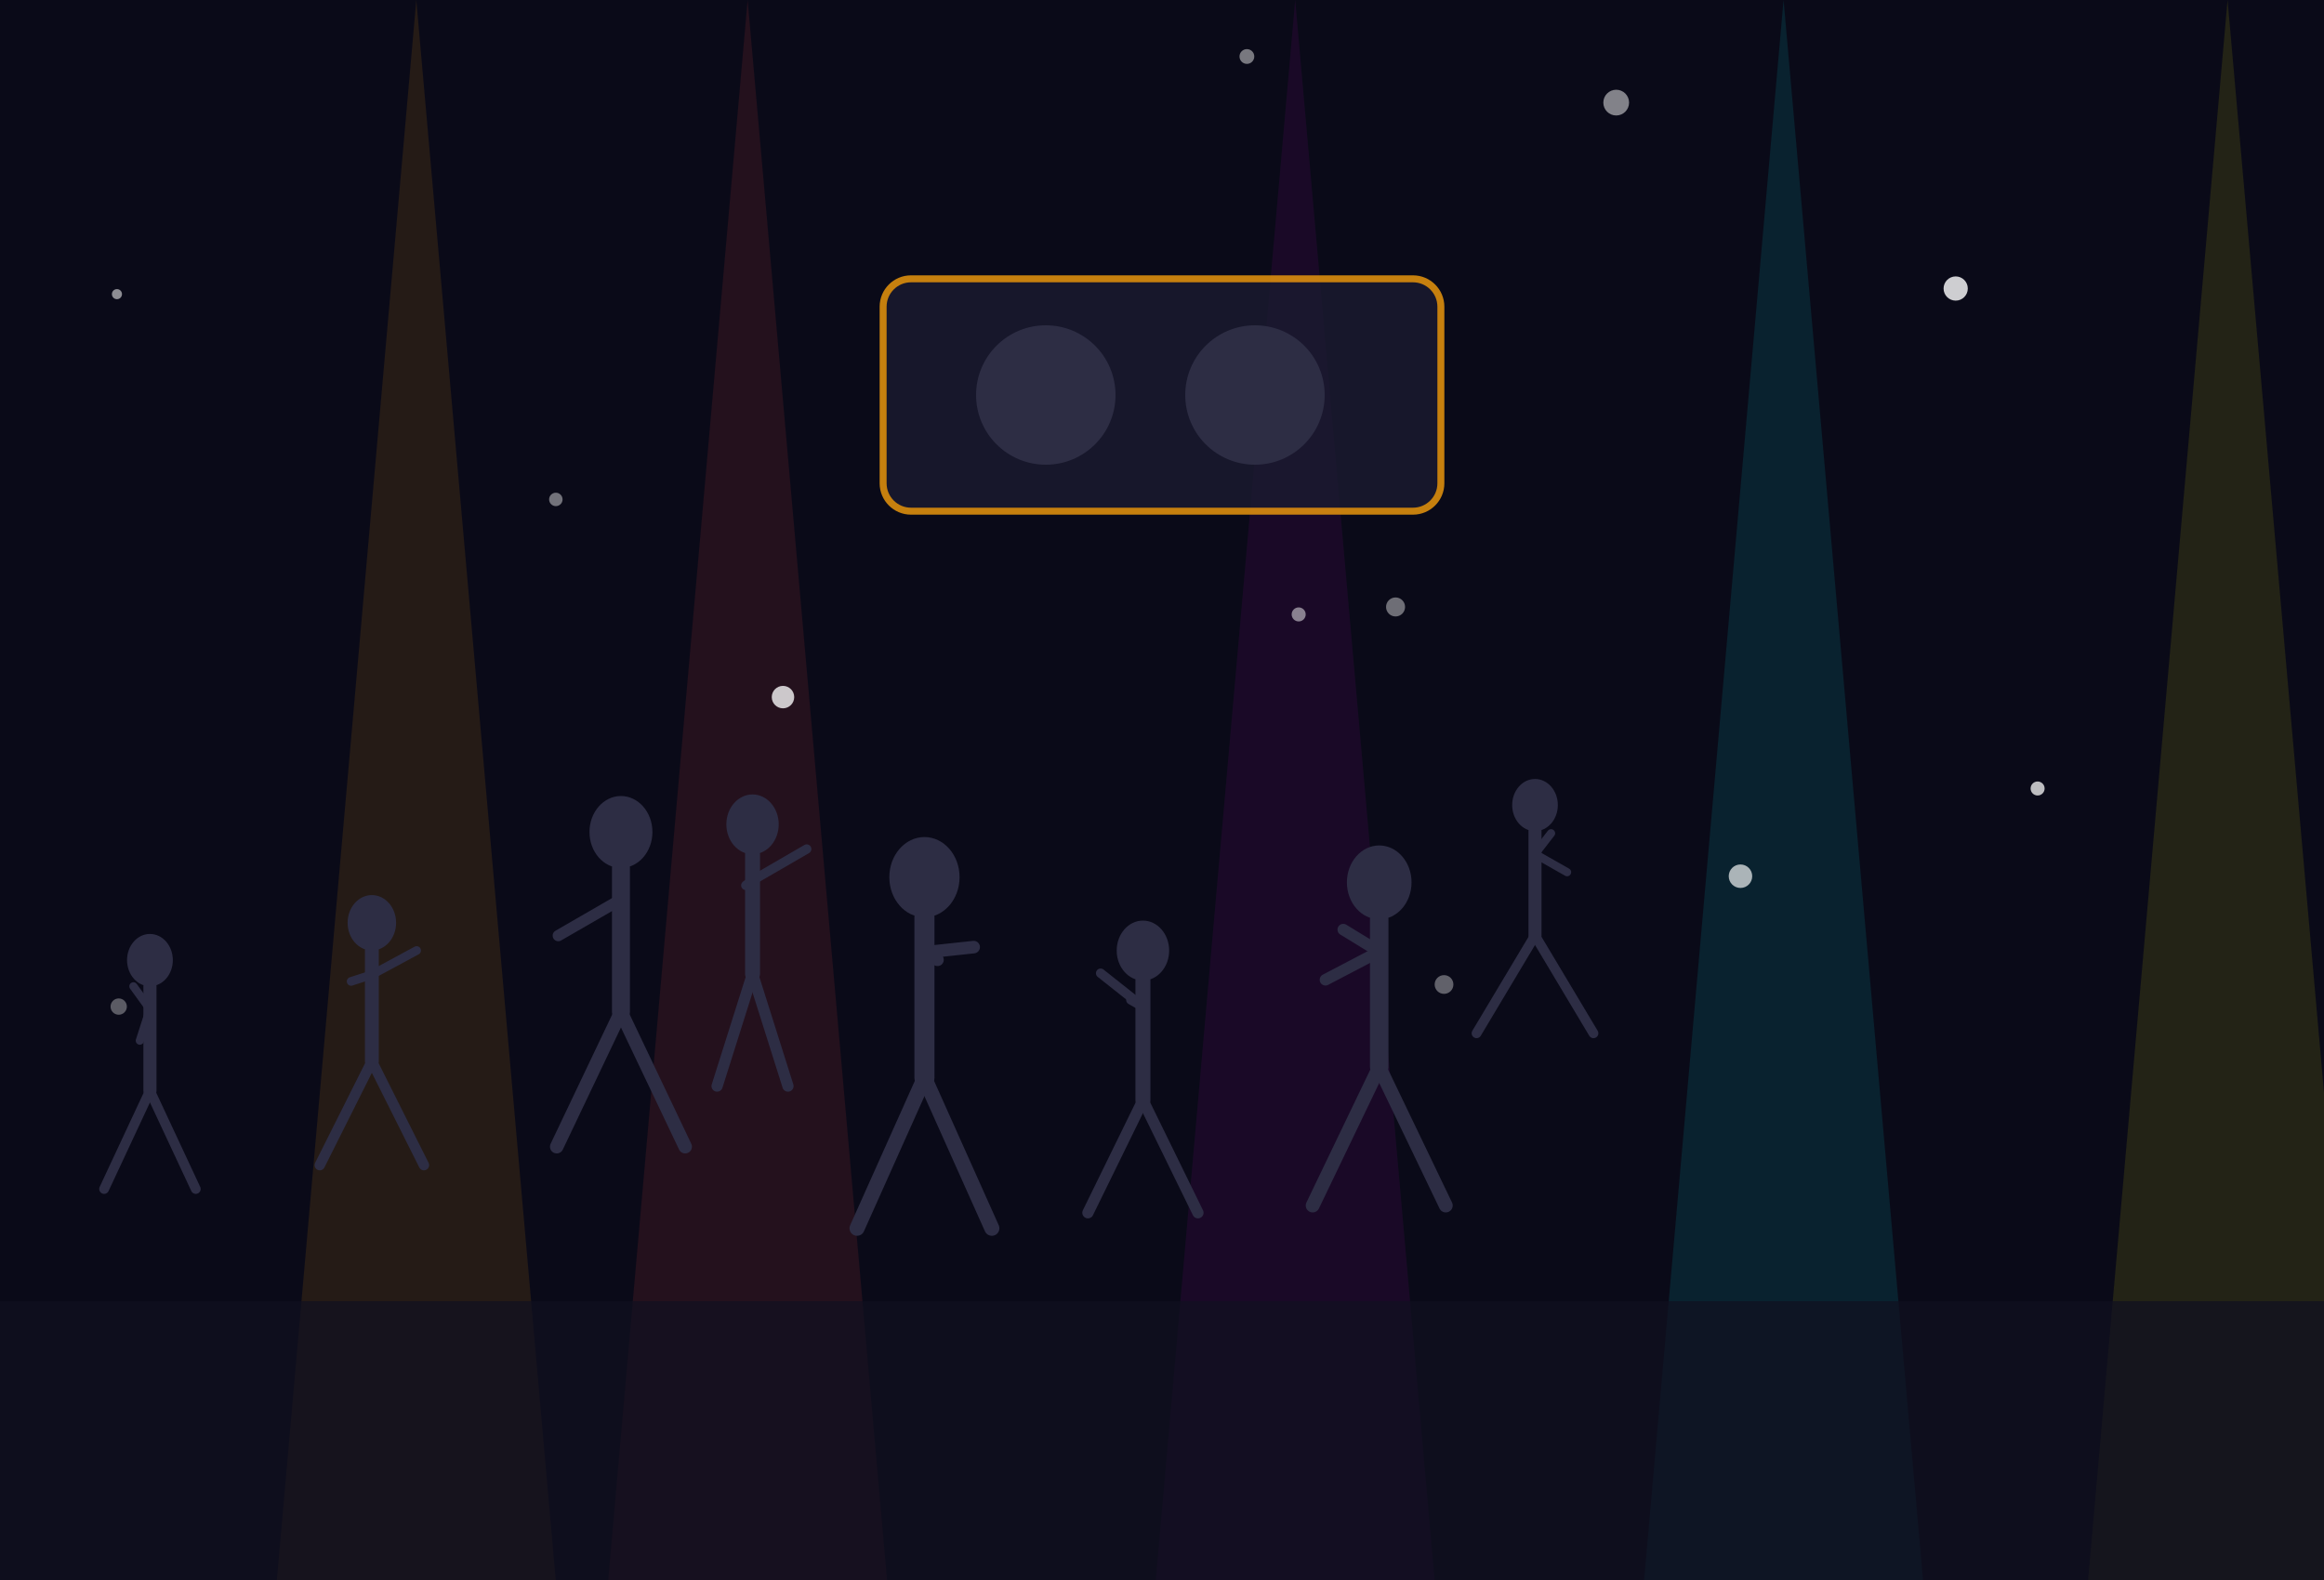
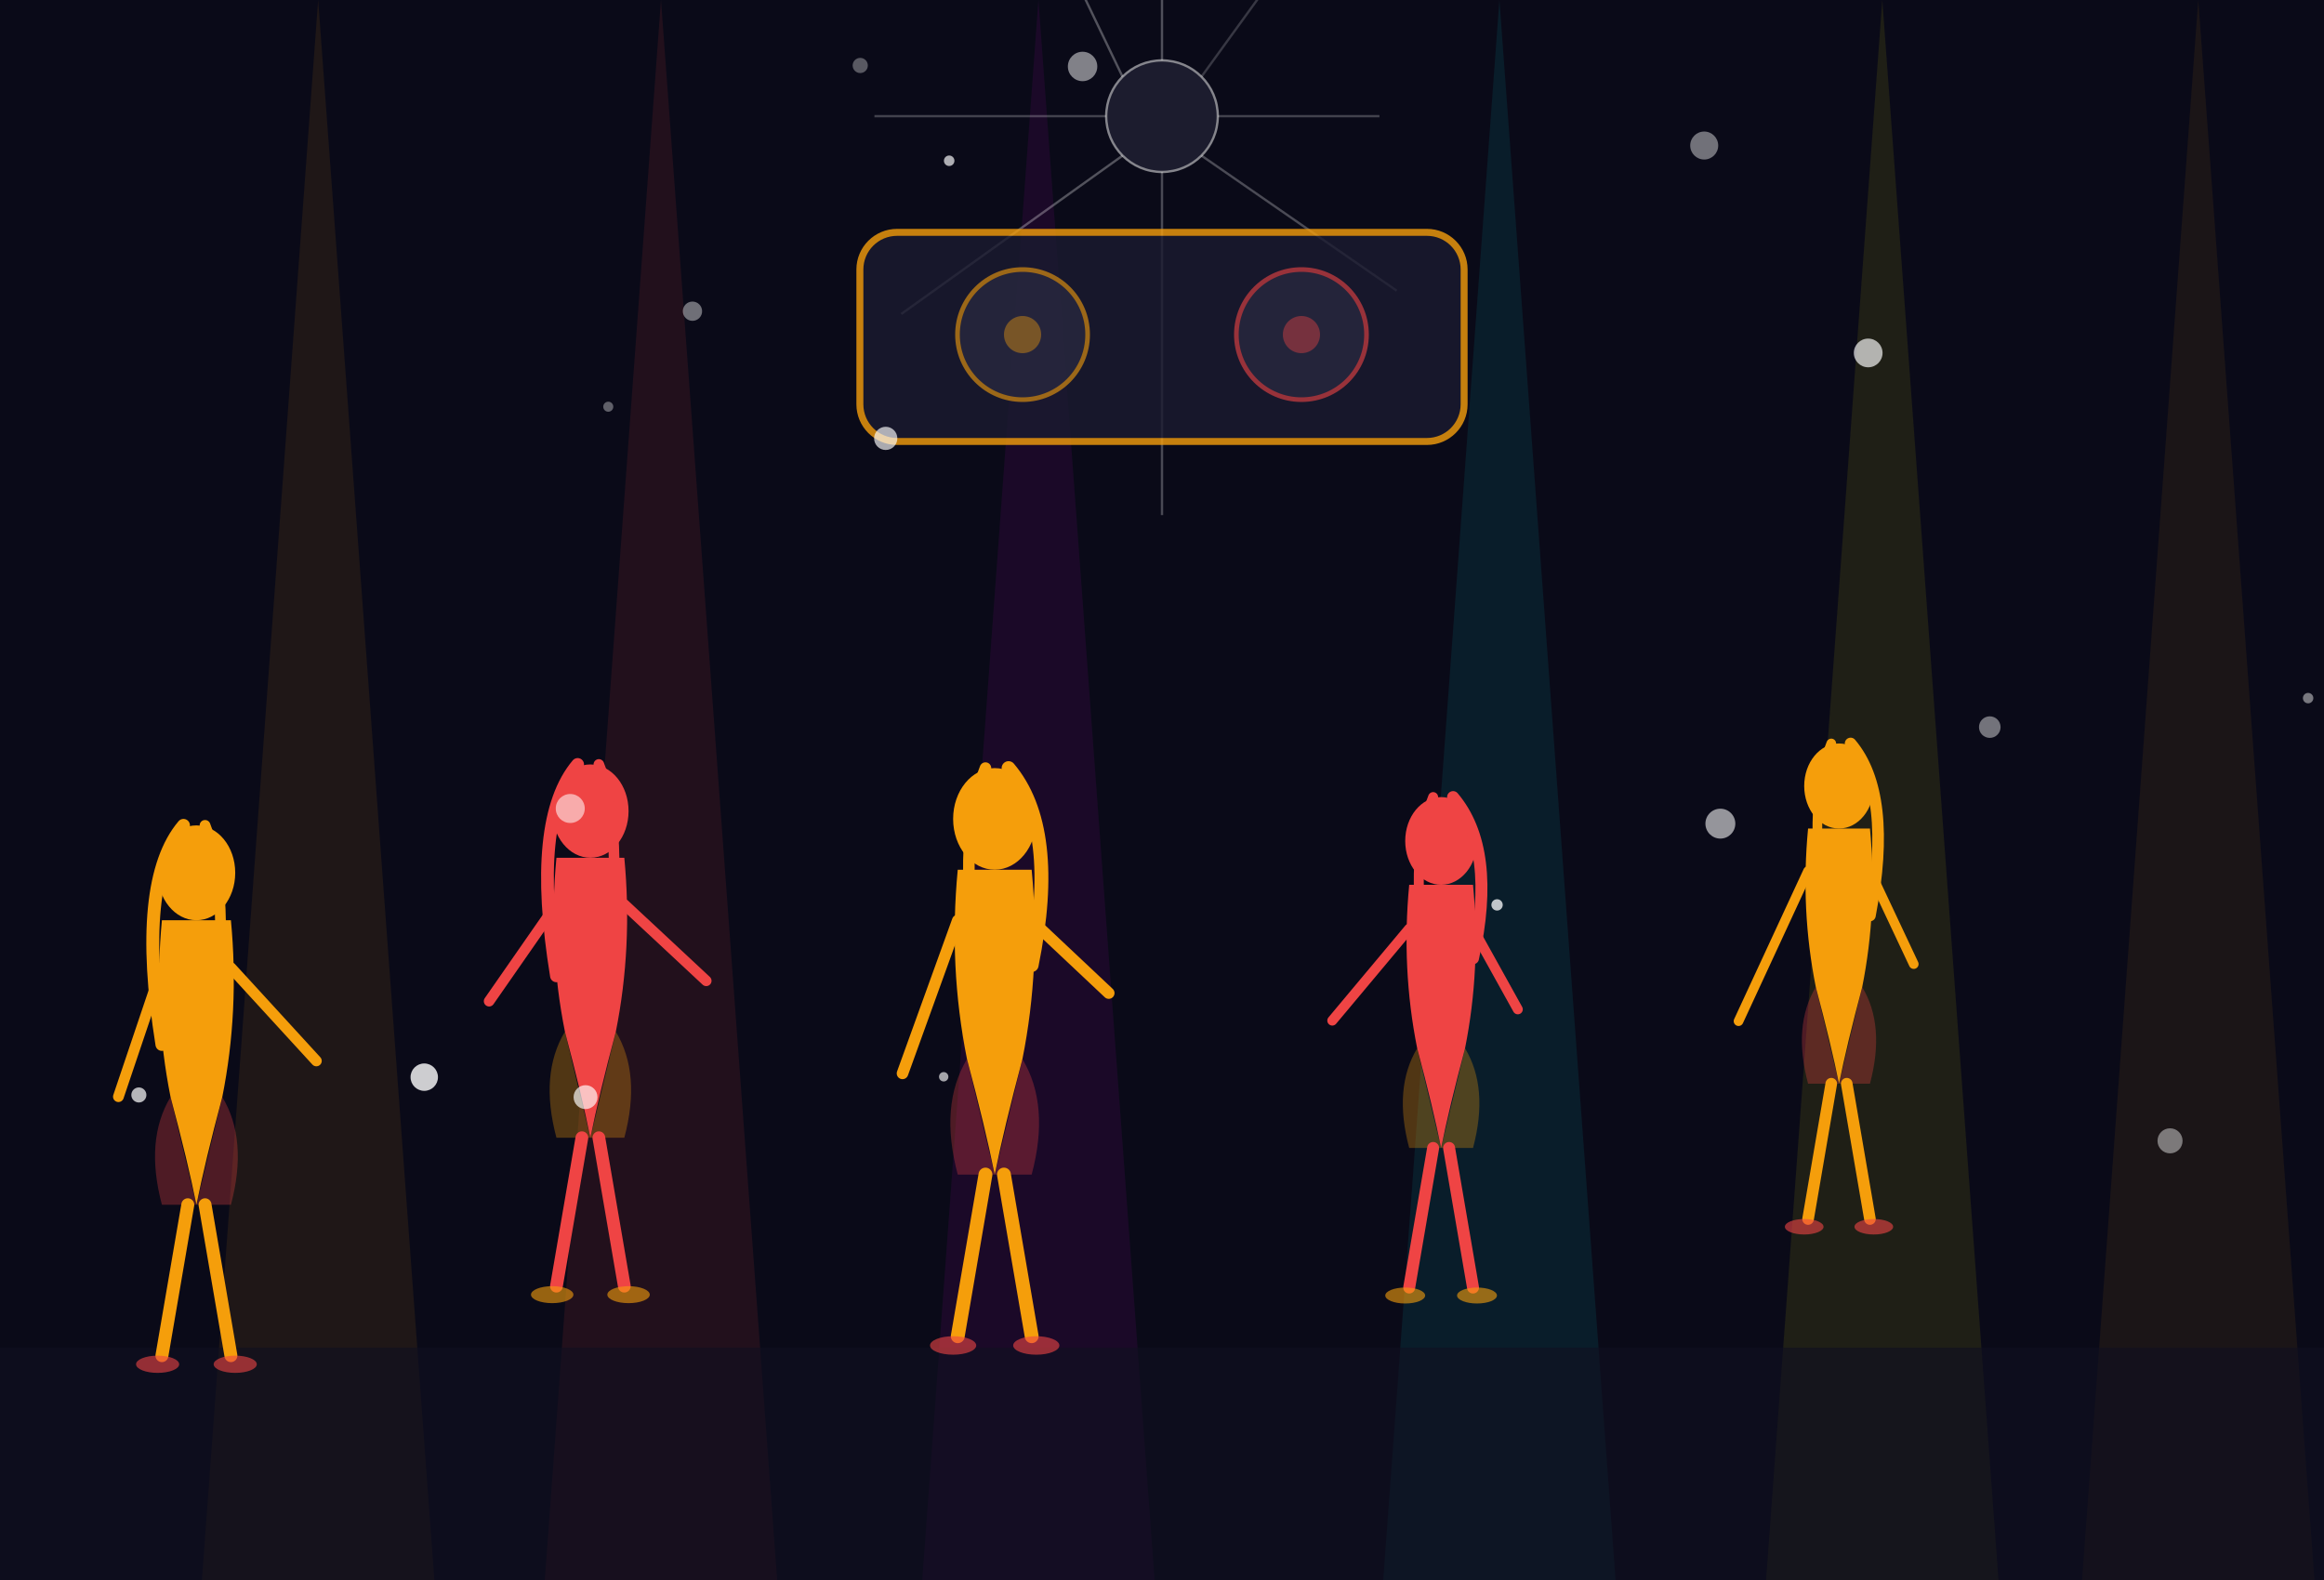
<svg xmlns="http://www.w3.org/2000/svg" viewBox="0 0 500 340" width="500" height="340">
  <rect width="500" height="340" fill="#0a0a18" />
-   <polygon points="89.564,0 59.564,340 119.564,340" fill="#f59e0b" opacity="0.114" />
-   <polygon points="160.85,0 130.85,340 190.85,340" fill="#ef4444" opacity="0.117" />
-   <polygon points="278.659,0 248.659,340 308.659,340" fill="#ff00ff" opacity="0.07" />
-   <polygon points="383.727,0 353.727,340 413.727,340" fill="#00ffff" opacity="0.1" />
-   <polygon points="479.252,0 449.252,340 509.252,340" fill="#ffff00" opacity="0.102" />
-   <rect x="190" y="60" width="120" height="50" rx="6" fill="#1a1a30" stroke="#f59e0b" stroke-width="1.5" opacity="0.8" />
-   <rect x="210" y="70" width="30" height="30" rx="15" fill="#2d2d44" />
-   <rect x="255" y="70" width="30" height="30" rx="15" fill="#2d2d44" />
-   <rect x="0" y="280" width="500" height="60" fill="#0f0f20" opacity="0.7" />
-   <g transform="translate(32.25901,234.7472) scale(0.7035536)">
-     <ellipse cx="0" cy="-40" rx="7" ry="8" fill="#2d2d44" />
-     <line x1="0" y1="-32" x2="0" y2="0" stroke="#2d2d44" stroke-width="4" stroke-linecap="round" />
-     <line x1="0" y1="0" x2="-14.013" y2="30" stroke="#2d2d44" stroke-width="3" stroke-linecap="round" />
-     <line x1="0" y1="0" x2="14.013" y2="30" stroke="#2d2d44" stroke-width="3" stroke-linecap="round" />
-     <line x1="0" y1="-25" x2="-3.091" y2="-15.37" stroke="#2d2d44" stroke-width="2.5" stroke-linecap="round" />
-     <line x1="0" y1="-25" x2="-5.056" y2="-31.983" stroke="#2d2d44" stroke-width="2.5" stroke-linecap="round" />
+   <polygon points="68.449,0 43.449,340 93.449,340" fill="#f59e0b" opacity="0.091" />
+   <polygon points="142.208,0 117.208,340 167.208,340" fill="#ef4444" opacity="0.108" />
+   <polygon points="223.415,0 198.415,340 248.415,340" fill="#ff00ff" opacity="0.071" />
+   <polygon points="322.593,0 297.593,340 347.593,340" fill="#00ffff" opacity="0.081" />
+   <polygon points="404.969,0 379.969,340 429.969,340" fill="#ffff00" opacity="0.089" />
+   <polygon points="472.949,0 447.949,340 497.949,340" fill="#f59e0b" opacity="0.077" />
+   <circle cx="250" cy="25" r="12" fill="#2d2d44" stroke="#fff" stroke-width="0.5" opacity="0.5" />
+   <line x1="262" y1="25" x2="296.779" y2="25" stroke="#fff" stroke-width="0.5" opacity="0.228" />
+   <line x1="258.485" y1="33.485" x2="300.48" y2="62.545" stroke="#fff" stroke-width="0.5" opacity="0.262" />
+   <line x1="250" y1="37" x2="250" y2="110.842" stroke="#fff" stroke-width="0.5" opacity="0.258" />
+   <line x1="241.515" y1="33.485" x2="193.908" y2="67.563" stroke="#fff" stroke-width="0.5" opacity="0.294" />
+   <line x1="238" y1="25" x2="188.133" y2="25" stroke="#fff" stroke-width="0.5" opacity="0.23" />
+   <line x1="241.515" y1="16.515" x2="212.362" y2="-44.251" stroke="#fff" stroke-width="0.5" opacity="0.293" />
+   <line x1="250" y1="13" x2="250" y2="-22.818" stroke="#fff" stroke-width="0.5" opacity="0.289" />
+   <line x1="258.485" y1="16.515" x2="283.665" y2="-18.254" stroke="#fff" stroke-width="0.5" opacity="0.187" />
+   <rect x="185" y="50" width="130" height="45" rx="8" fill="#1a1a30" stroke="#f59e0b" stroke-width="1.5" opacity="0.8" />
+   <circle cx="220" cy="72" r="14" fill="#2d2d44" stroke="#f59e0b" stroke-width="1" opacity="0.6" />
+   <circle cx="280" cy="72" r="14" fill="#2d2d44" stroke="#ef4444" stroke-width="1" opacity="0.6" />
+   <circle cx="220" cy="72" r="4" fill="#f59e0b" opacity="0.4" />
+   <circle cx="280" cy="72" r="4" fill="#ef4444" opacity="0.4" />
+   <rect x="0" y="290" width="500" height="50" fill="#0f0f20" opacity="0.6" />
+   <g transform="translate(42.25901,236.0604) scale(0.9276698)">
+     <ellipse cx="0" cy="-52" rx="9" ry="11" fill="#f59e0b" />
+     <path d="M-3,-63 Q-14,-50 -8,-12.19" stroke="#f59e0b" stroke-width="3" fill="none" stroke-linecap="round" />
+     <path d="M2,-63 Q8,-48 4,-15.19" stroke="#f59e0b" stroke-width="2.5" fill="none" stroke-linecap="round" />
+     <path d="M-8,-41 Q-10,-20 -6,0 Q-2,15 0,25 Q2,15 6,0 Q10,-20 8,-41 Z" fill="#f59e0b" />
+     <path d="M-6,0 Q-12,10 -8,25 L0,25 Z" fill="#ef4444" opacity="0.3" />
+     <path d="M6,0 Q12,10 8,25 L0,25 Z" fill="#ef4444" opacity="0.3" />
+     <line x1="-2" y1="25" x2="-8" y2="60" stroke="#f59e0b" stroke-width="3" stroke-linecap="round" />
+     <line x1="2" y1="25" x2="8" y2="60" stroke="#f59e0b" stroke-width="3" stroke-linecap="round" />
+     <ellipse cx="-9" cy="62" rx="5" ry="2" fill="#ef4444" opacity="0.6" />
+     <ellipse cx="9" cy="62" rx="5" ry="2" fill="#ef4444" opacity="0.6" />
+     <line x1="-8" y1="-30" x2="-18.089" y2="-0.076" stroke="#f59e0b" stroke-width="2.5" stroke-linecap="round" />
+     <line x1="8" y1="-30" x2="27.815" y2="-8.37" stroke="#f59e0b" stroke-width="2.5" stroke-linecap="round" />
  </g>
-   <g transform="translate(80.00389,228.3714) scale(0.744991)">
-     <ellipse cx="0" cy="-40" rx="7" ry="8" fill="#2d2d44" />
-     <line x1="0" y1="-32" x2="0" y2="0" stroke="#2d2d44" stroke-width="4" stroke-linecap="round" />
-     <line x1="0" y1="0" x2="-15.038" y2="30" stroke="#2d2d44" stroke-width="3" stroke-linecap="round" />
-     <line x1="0" y1="0" x2="15.038" y2="30" stroke="#2d2d44" stroke-width="3" stroke-linecap="round" />
-     <line x1="0" y1="-25" x2="12.928" y2="-31.992" stroke="#2d2d44" stroke-width="2.5" stroke-linecap="round" />
-     <line x1="0" y1="-25" x2="-5.989" y2="-23.063" stroke="#2d2d44" stroke-width="2.5" stroke-linecap="round" />
+   <g transform="translate(127.017,222.0058) scale(0.9127858)">
+     <ellipse cx="0" cy="-52" rx="9" ry="11" fill="#ef4444" />
+     <path d="M-3,-63 Q-14,-50 -8,-13.16" stroke="#ef4444" stroke-width="3" fill="none" stroke-linecap="round" />
+     <path d="M2,-63 Q8,-48 4,-16.16" stroke="#ef4444" stroke-width="2.5" fill="none" stroke-linecap="round" />
+     <path d="M-8,-41 Q-10,-20 -6,0 Q-2,15 0,25 Q2,15 6,0 Q10,-20 8,-41 Z" fill="#ef4444" />
+     <path d="M-6,0 Q-12,10 -8,25 L0,25 Z" fill="#f59e0b" opacity="0.3" />
+     <path d="M6,0 Q12,10 8,25 L0,25 Z" fill="#f59e0b" opacity="0.3" />
+     <line x1="-2" y1="25" x2="-8" y2="60" stroke="#ef4444" stroke-width="3" stroke-linecap="round" />
+     <line x1="2" y1="25" x2="8" y2="60" stroke="#ef4444" stroke-width="3" stroke-linecap="round" />
+     <ellipse cx="-9" cy="62" rx="5" ry="2" fill="#f59e0b" opacity="0.6" />
+     <ellipse cx="9" cy="62" rx="5" ry="2" fill="#f59e0b" opacity="0.6" />
+     <line x1="-8" y1="-30" x2="-23.865" y2="-7.188" stroke="#ef4444" stroke-width="2.5" stroke-linecap="round" />
+     <line x1="8" y1="-30" x2="27.309" y2="-11.992" stroke="#ef4444" stroke-width="2.5" stroke-linecap="round" />
  </g>
-   <g transform="translate(133.5951,217.7323) scale(0.9674236)">
-     <ellipse cx="0" cy="-40" rx="7" ry="8" fill="#2d2d44" />
-     <line x1="0" y1="-32" x2="0" y2="0" stroke="#2d2d44" stroke-width="4" stroke-linecap="round" />
-     <line x1="0" y1="0" x2="-14.286" y2="30" stroke="#2d2d44" stroke-width="3" stroke-linecap="round" />
-     <line x1="0" y1="0" x2="14.286" y2="30" stroke="#2d2d44" stroke-width="3" stroke-linecap="round" />
-     <line x1="0" y1="-25" x2="-13.936" y2="-16.95" stroke="#2d2d44" stroke-width="2.5" stroke-linecap="round" />
-     <line x1="0" y1="-25" x2="0.582" y2="-24.464" stroke="#2d2d44" stroke-width="2.5" stroke-linecap="round" />
+   <g transform="translate(214.0071,227.906) scale(0.9939269)">
+     <ellipse cx="0" cy="-52" rx="9" ry="11" fill="#f59e0b" />
+     <path d="M3,-63 Q14,-50 8,-20.35" stroke="#f59e0b" stroke-width="3" fill="none" stroke-linecap="round" />
+     <path d="M-2,-63 Q-8,-48 -4,-23.35" stroke="#f59e0b" stroke-width="2.5" fill="none" stroke-linecap="round" />
+     <path d="M-8,-41 Q-10,-20 -6,0 Q-2,15 0,25 Q2,15 6,0 Q10,-20 8,-41 Z" fill="#f59e0b" />
+     <path d="M-6,0 Q-12,10 -8,25 L0,25 Z" fill="#ef4444" opacity="0.3" />
+     <path d="M6,0 Q12,10 8,25 L0,25 Z" fill="#ef4444" opacity="0.3" />
+     <line x1="-2" y1="25" x2="-8" y2="60" stroke="#f59e0b" stroke-width="3" stroke-linecap="round" />
+     <line x1="2" y1="25" x2="8" y2="60" stroke="#f59e0b" stroke-width="3" stroke-linecap="round" />
+     <ellipse cx="-9" cy="62" rx="5" ry="2" fill="#ef4444" opacity="0.6" />
+     <ellipse cx="9" cy="62" rx="5" ry="2" fill="#ef4444" opacity="0.6" />
+     <line x1="-8" y1="-30" x2="-19.959" y2="3.096" stroke="#f59e0b" stroke-width="2.5" stroke-linecap="round" />
+     <line x1="8" y1="-30" x2="24.686" y2="-14.291" stroke="#f59e0b" stroke-width="2.5" stroke-linecap="round" />
  </g>
-   <g transform="translate(161.9049,209.5747) scale(0.804572)">
-     <ellipse cx="0" cy="-40" rx="7" ry="8" fill="#2d2d44" />
-     <line x1="0" y1="-32" x2="0" y2="0" stroke="#2d2d44" stroke-width="4" stroke-linecap="round" />
-     <line x1="0" y1="0" x2="-9.476" y2="30" stroke="#2d2d44" stroke-width="3" stroke-linecap="round" />
-     <line x1="0" y1="0" x2="9.476" y2="30" stroke="#2d2d44" stroke-width="3" stroke-linecap="round" />
-     <line x1="0" y1="-25" x2="14.484" y2="-33.398" stroke="#2d2d44" stroke-width="2.5" stroke-linecap="round" />
-     <line x1="0" y1="-25" x2="-1.801" y2="-23.68" stroke="#2d2d44" stroke-width="2.5" stroke-linecap="round" />
+   <g transform="translate(310.0496,225.5817) scale(0.8580471)">
+     <ellipse cx="0" cy="-52" rx="9" ry="11" fill="#ef4444" />
+     <path d="M3,-63 Q14,-50 8,-22.571" stroke="#ef4444" stroke-width="3" fill="none" stroke-linecap="round" />
+     <path d="M-2,-63 Q-8,-48 -4,-25.571" stroke="#ef4444" stroke-width="2.5" fill="none" stroke-linecap="round" />
+     <path d="M-8,-41 Q-10,-20 -6,0 Q-2,15 0,25 Q2,15 6,0 Q10,-20 8,-41 Z" fill="#ef4444" />
+     <path d="M-6,0 Q-12,10 -8,25 L0,25 Z" fill="#f59e0b" opacity="0.3" />
+     <path d="M6,0 Q12,10 8,25 L0,25 Z" fill="#f59e0b" opacity="0.3" />
+     <line x1="-2" y1="25" x2="-8" y2="60" stroke="#ef4444" stroke-width="3" stroke-linecap="round" />
+     <line x1="2" y1="25" x2="8" y2="60" stroke="#ef4444" stroke-width="3" stroke-linecap="round" />
+     <ellipse cx="-9" cy="62" rx="5" ry="2" fill="#f59e0b" opacity="0.6" />
+     <ellipse cx="9" cy="62" rx="5" ry="2" fill="#f59e0b" opacity="0.6" />
+     <line x1="-8" y1="-30" x2="-27.287" y2="-6.949" stroke="#ef4444" stroke-width="2.5" stroke-linecap="round" />
+     <line x1="8" y1="-30" x2="19.23" y2="-9.771" stroke="#ef4444" stroke-width="2.5" stroke-linecap="round" />
  </g>
-   <g transform="translate(198.8916,231.9317) scale(1.079317)">
-     <ellipse cx="0" cy="-40" rx="7" ry="8" fill="#2d2d44" />
-     <line x1="0" y1="-32" x2="0" y2="0" stroke="#2d2d44" stroke-width="4" stroke-linecap="round" />
-     <line x1="0" y1="0" x2="-13.436" y2="30" stroke="#2d2d44" stroke-width="3" stroke-linecap="round" />
-     <line x1="0" y1="0" x2="13.436" y2="30" stroke="#2d2d44" stroke-width="3" stroke-linecap="round" />
-     <line x1="0" y1="-25" x2="2.601" y2="-23.528" stroke="#2d2d44" stroke-width="2.5" stroke-linecap="round" />
-     <line x1="0" y1="-25" x2="9.813" y2="-26.057" stroke="#2d2d44" stroke-width="2.5" stroke-linecap="round" />
+   <g transform="translate(395.6557,212.4023) scale(0.8319883)">
+     <ellipse cx="0" cy="-52" rx="9" ry="11" fill="#f59e0b" />
+     <path d="M3,-63 Q14,-50 8,-18.51" stroke="#f59e0b" stroke-width="3" fill="none" stroke-linecap="round" />
+     <path d="M-2,-63 Q-8,-48 -4,-21.51" stroke="#f59e0b" stroke-width="2.5" fill="none" stroke-linecap="round" />
+     <path d="M-8,-41 Q-10,-20 -6,0 Q-2,15 0,25 Q2,15 6,0 Q10,-20 8,-41 Z" fill="#f59e0b" />
+     <path d="M-6,0 Q-12,10 -8,25 L0,25 Z" fill="#ef4444" opacity="0.3" />
+     <path d="M6,0 Q12,10 8,25 L0,25 Z" fill="#ef4444" opacity="0.3" />
+     <line x1="-2" y1="25" x2="-8" y2="60" stroke="#f59e0b" stroke-width="3" stroke-linecap="round" />
+     <line x1="2" y1="25" x2="8" y2="60" stroke="#f59e0b" stroke-width="3" stroke-linecap="round" />
+     <ellipse cx="-9" cy="62" rx="5" ry="2" fill="#ef4444" opacity="0.6" />
+     <ellipse cx="9" cy="62" rx="5" ry="2" fill="#ef4444" opacity="0.6" />
+     <line x1="-8" y1="-30" x2="-25.983" y2="8.824" stroke="#f59e0b" stroke-width="2.5" stroke-linecap="round" />
+     <line x1="8" y1="-30" x2="19.326" y2="-5.939" stroke="#f59e0b" stroke-width="2.5" stroke-linecap="round" />
  </g>
-   <g transform="translate(245.8969,236.7908) scale(0.8059861)">
-     <ellipse cx="0" cy="-40" rx="7" ry="8" fill="#2d2d44" />
-     <line x1="0" y1="-32" x2="0" y2="0" stroke="#2d2d44" stroke-width="4" stroke-linecap="round" />
-     <line x1="0" y1="0" x2="-14.687" y2="30" stroke="#2d2d44" stroke-width="3" stroke-linecap="round" />
-     <line x1="0" y1="0" x2="14.687" y2="30" stroke="#2d2d44" stroke-width="3" stroke-linecap="round" />
-     <line x1="0" y1="-25" x2="-3.229" y2="-26.832" stroke="#2d2d44" stroke-width="2.5" stroke-linecap="round" />
-     <line x1="0" y1="-25" x2="-11.294" y2="-33.952" stroke="#2d2d44" stroke-width="2.5" stroke-linecap="round" />
-   </g>
-   <g transform="translate(296.7348,229.6105) scale(0.993323)">
-     <ellipse cx="0" cy="-40" rx="7" ry="8" fill="#2d2d44" />
-     <line x1="0" y1="-32" x2="0" y2="0" stroke="#2d2d44" stroke-width="4" stroke-linecap="round" />
-     <line x1="0" y1="0" x2="-14.415" y2="30" stroke="#2d2d44" stroke-width="3" stroke-linecap="round" />
-     <line x1="0" y1="0" x2="14.415" y2="30" stroke="#2d2d44" stroke-width="3" stroke-linecap="round" />
-     <line x1="0" y1="-25" x2="-11.645" y2="-18.901" stroke="#2d2d44" stroke-width="2.5" stroke-linecap="round" />
-     <line x1="0" y1="-25" x2="-7.789" y2="-29.765" stroke="#2d2d44" stroke-width="2.5" stroke-linecap="round" />
-   </g>
-   <g transform="translate(330.2516,201.3035) scale(0.7015737)">
-     <ellipse cx="0" cy="-40" rx="7" ry="8" fill="#2d2d44" />
-     <line x1="0" y1="-32" x2="0" y2="0" stroke="#2d2d44" stroke-width="4" stroke-linecap="round" />
-     <line x1="0" y1="0" x2="-17.93" y2="30" stroke="#2d2d44" stroke-width="3" stroke-linecap="round" />
-     <line x1="0" y1="0" x2="17.93" y2="30" stroke="#2d2d44" stroke-width="3" stroke-linecap="round" />
-     <line x1="0" y1="-25" x2="4.921" y2="-31.349" stroke="#2d2d44" stroke-width="2.5" stroke-linecap="round" />
-     <line x1="0" y1="-25" x2="9.835" y2="-19.409" stroke="#2d2d44" stroke-width="2.5" stroke-linecap="round" />
-   </g>
-   <circle cx="347.72" cy="22.08" r="2.771" fill="#fff" opacity="0.491" />
-   <circle cx="168.456" cy="150.009" r="2.416" fill="#fff" opacity="0.767" />
-   <circle cx="438.384" cy="169.675" r="1.508" fill="#fff" opacity="0.728" />
-   <circle cx="279.406" cy="132.216" r="1.511" fill="#fff" opacity="0.485" />
-   <circle cx="25.161" cy="63.297" r="1.087" fill="#fff" opacity="0.533" />
-   <circle cx="25.54" cy="216.609" r="1.754" fill="#fff" opacity="0.33" />
-   <circle cx="420.759" cy="62.087" r="2.606" fill="#fff" opacity="0.797" />
-   <circle cx="268.265" cy="12.157" r="1.59" fill="#fff" opacity="0.449" />
-   <circle cx="119.587" cy="107.47" r="1.446" fill="#fff" opacity="0.423" />
-   <circle cx="310.677" cy="211.853" r="2.016" fill="#fff" opacity="0.356" />
-   <circle cx="300.249" cy="130.609" r="2.046" fill="#fff" opacity="0.409" />
-   <circle cx="374.457" cy="188.551" r="2.528" fill="#fff" opacity="0.66" />
+   <circle cx="204.212" cy="34.593" r="1.131" fill="#fff" opacity="0.668" />
+   <circle cx="370.131" cy="177.239" r="3.217" fill="#fff" opacity="0.567" />
+   <circle cx="366.654" cy="31.317" r="3.012" fill="#fff" opacity="0.42" />
+   <circle cx="130.868" cy="87.522" r="1.081" fill="#fff" opacity="0.348" />
+   <circle cx="203.033" cy="231.71" r="1.01" fill="#fff" opacity="0.632" />
+   <circle cx="91.277" cy="231.794" r="2.949" fill="#fff" opacity="0.795" />
+   <circle cx="401.933" cy="75.949" r="3.091" fill="#fff" opacity="0.658" />
+   <circle cx="125.975" cy="236.091" r="2.571" fill="#fff" opacity="0.666" />
+   <circle cx="322.087" cy="194.723" r="1.221" fill="#fff" opacity="0.743" />
+   <circle cx="190.559" cy="94.335" r="2.5" fill="#fff" opacity="0.654" />
+   <circle cx="466.877" cy="245.495" r="2.697" fill="#fff" opacity="0.427" />
+   <circle cx="428.094" cy="156.467" r="2.322" fill="#fff" opacity="0.428" />
+   <circle cx="185.077" cy="14.09" r="1.633" fill="#fff" opacity="0.322" />
+   <circle cx="232.912" cy="14.302" r="3.166" fill="#fff" opacity="0.488" />
+   <circle cx="29.875" cy="235.625" r="1.621" fill="#fff" opacity="0.702" />
+   <circle cx="496.584" cy="150.229" r="1.122" fill="#fff" opacity="0.448" />
+   <circle cx="148.981" cy="66.969" r="2.075" fill="#fff" opacity="0.412" />
+   <circle cx="122.689" cy="173.979" r="3.119" fill="#fff" opacity="0.554" />
</svg>
